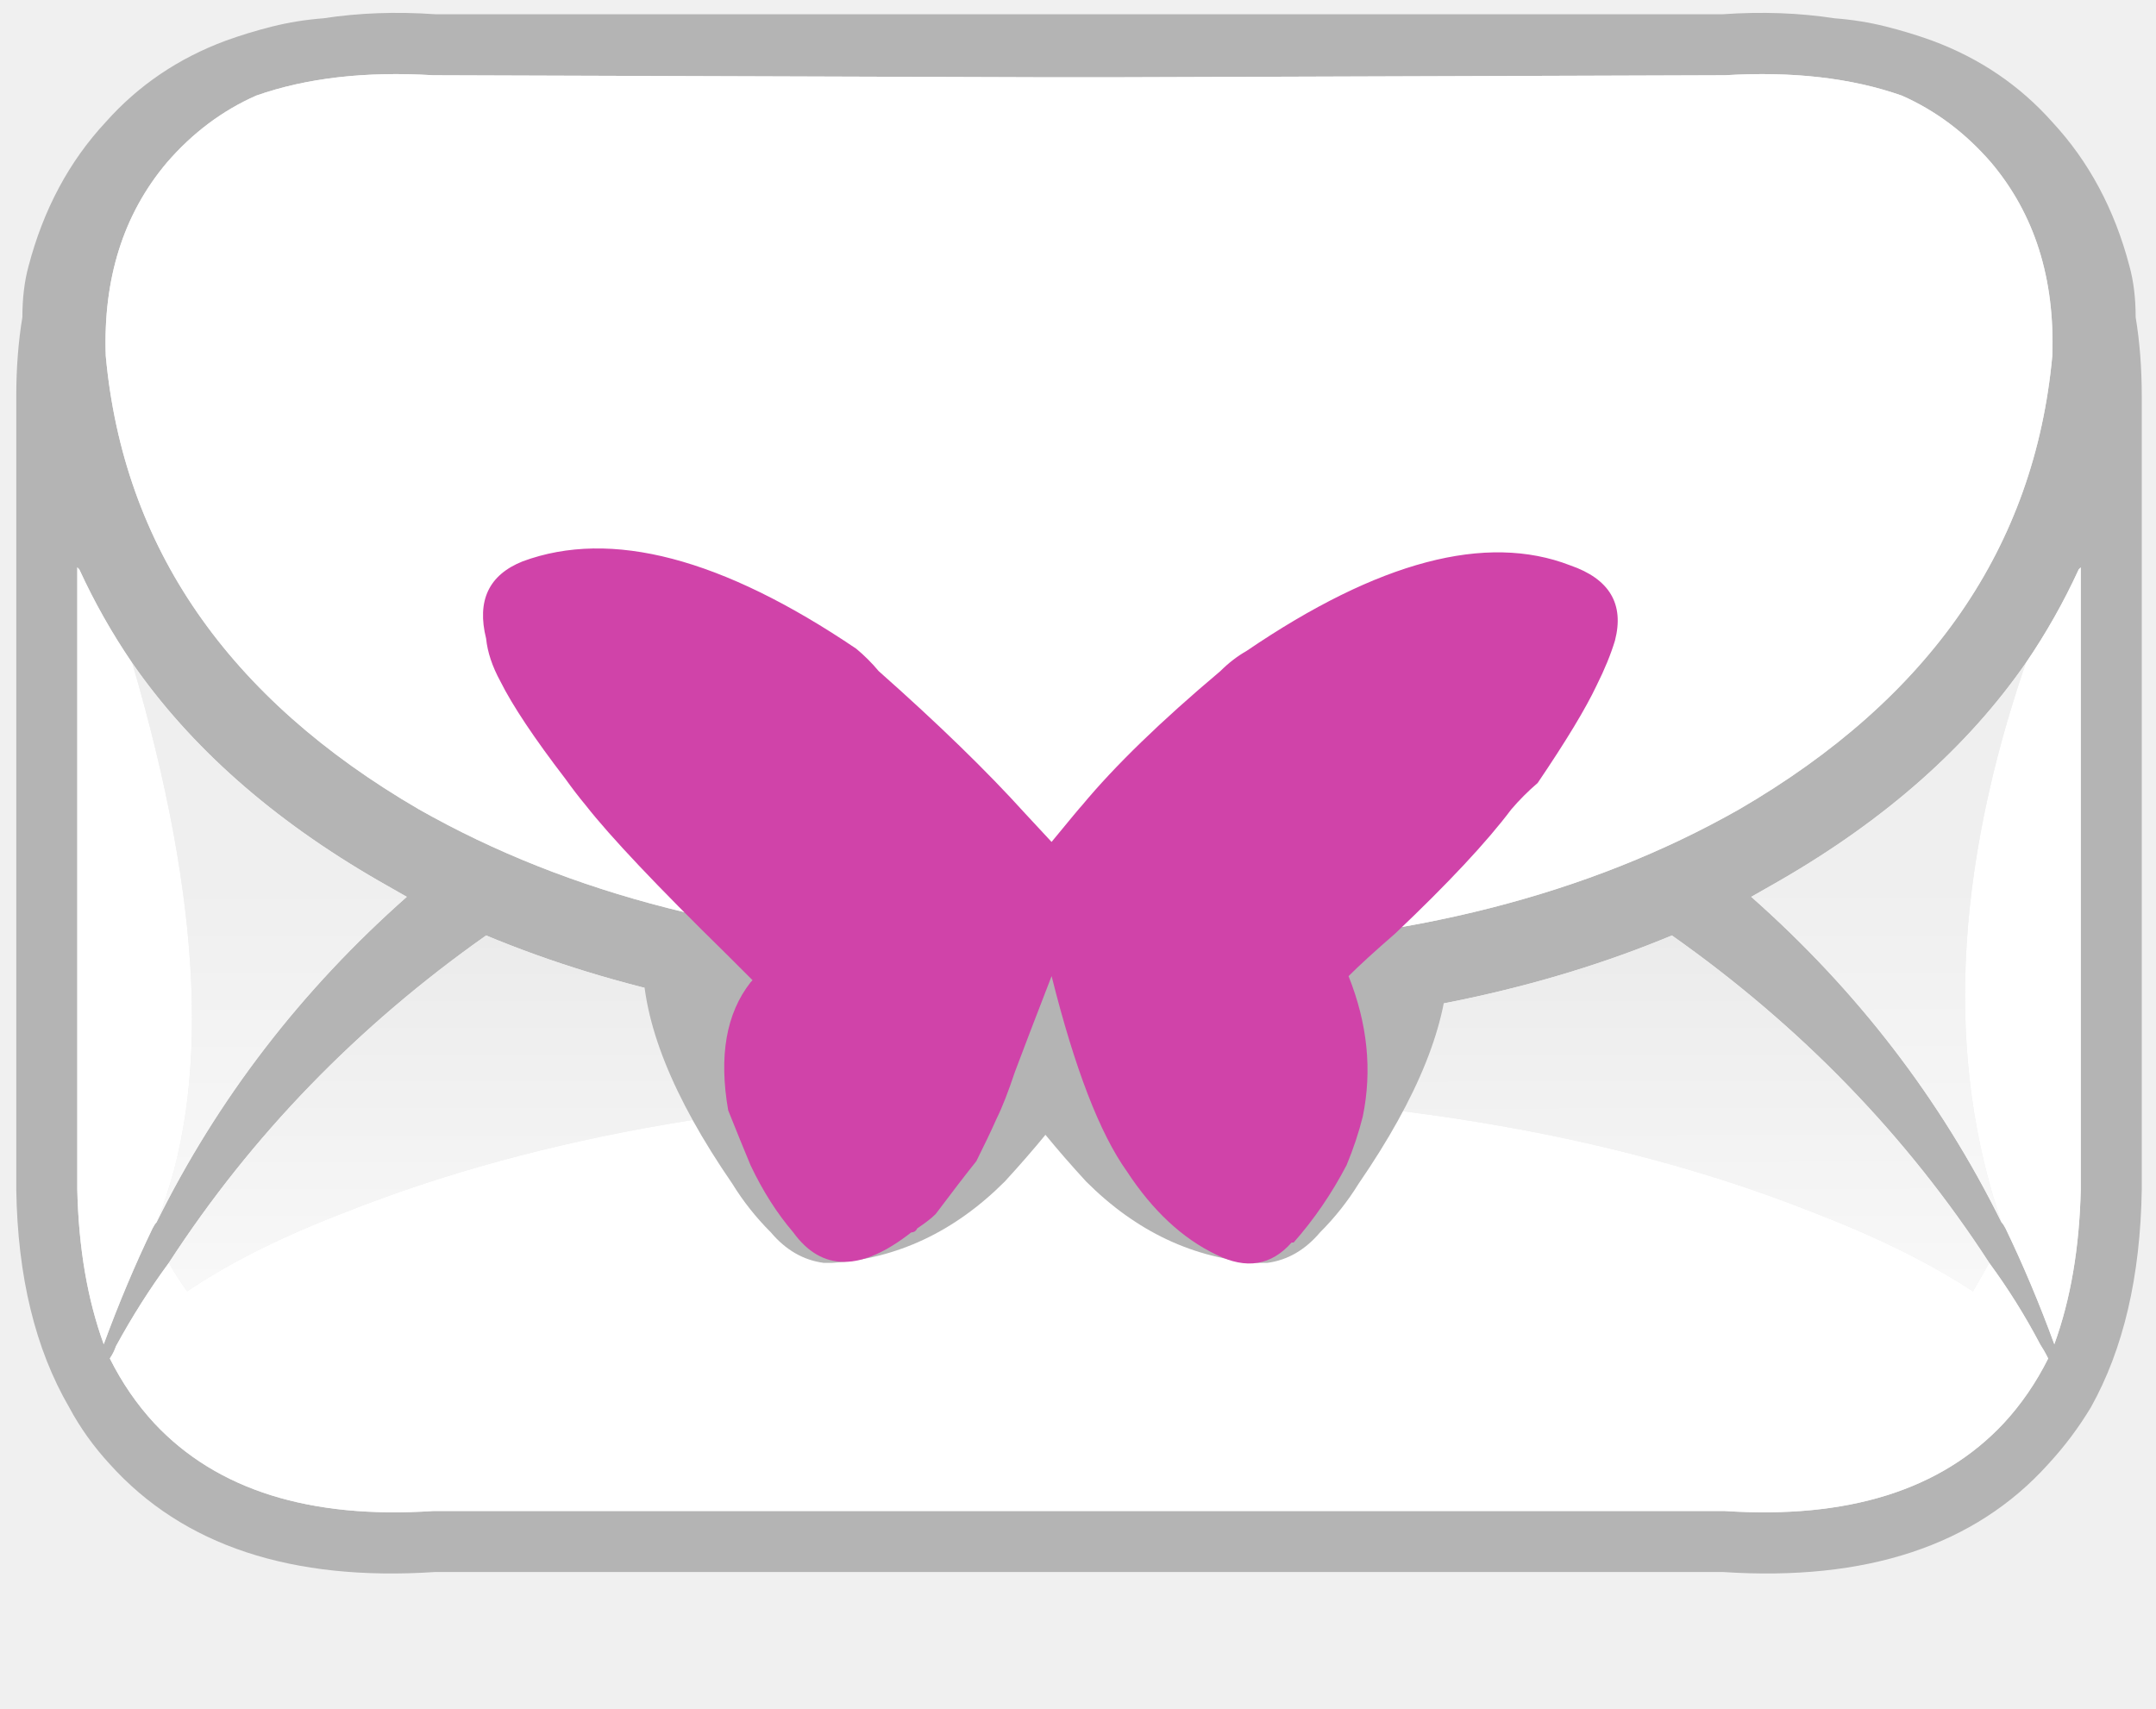
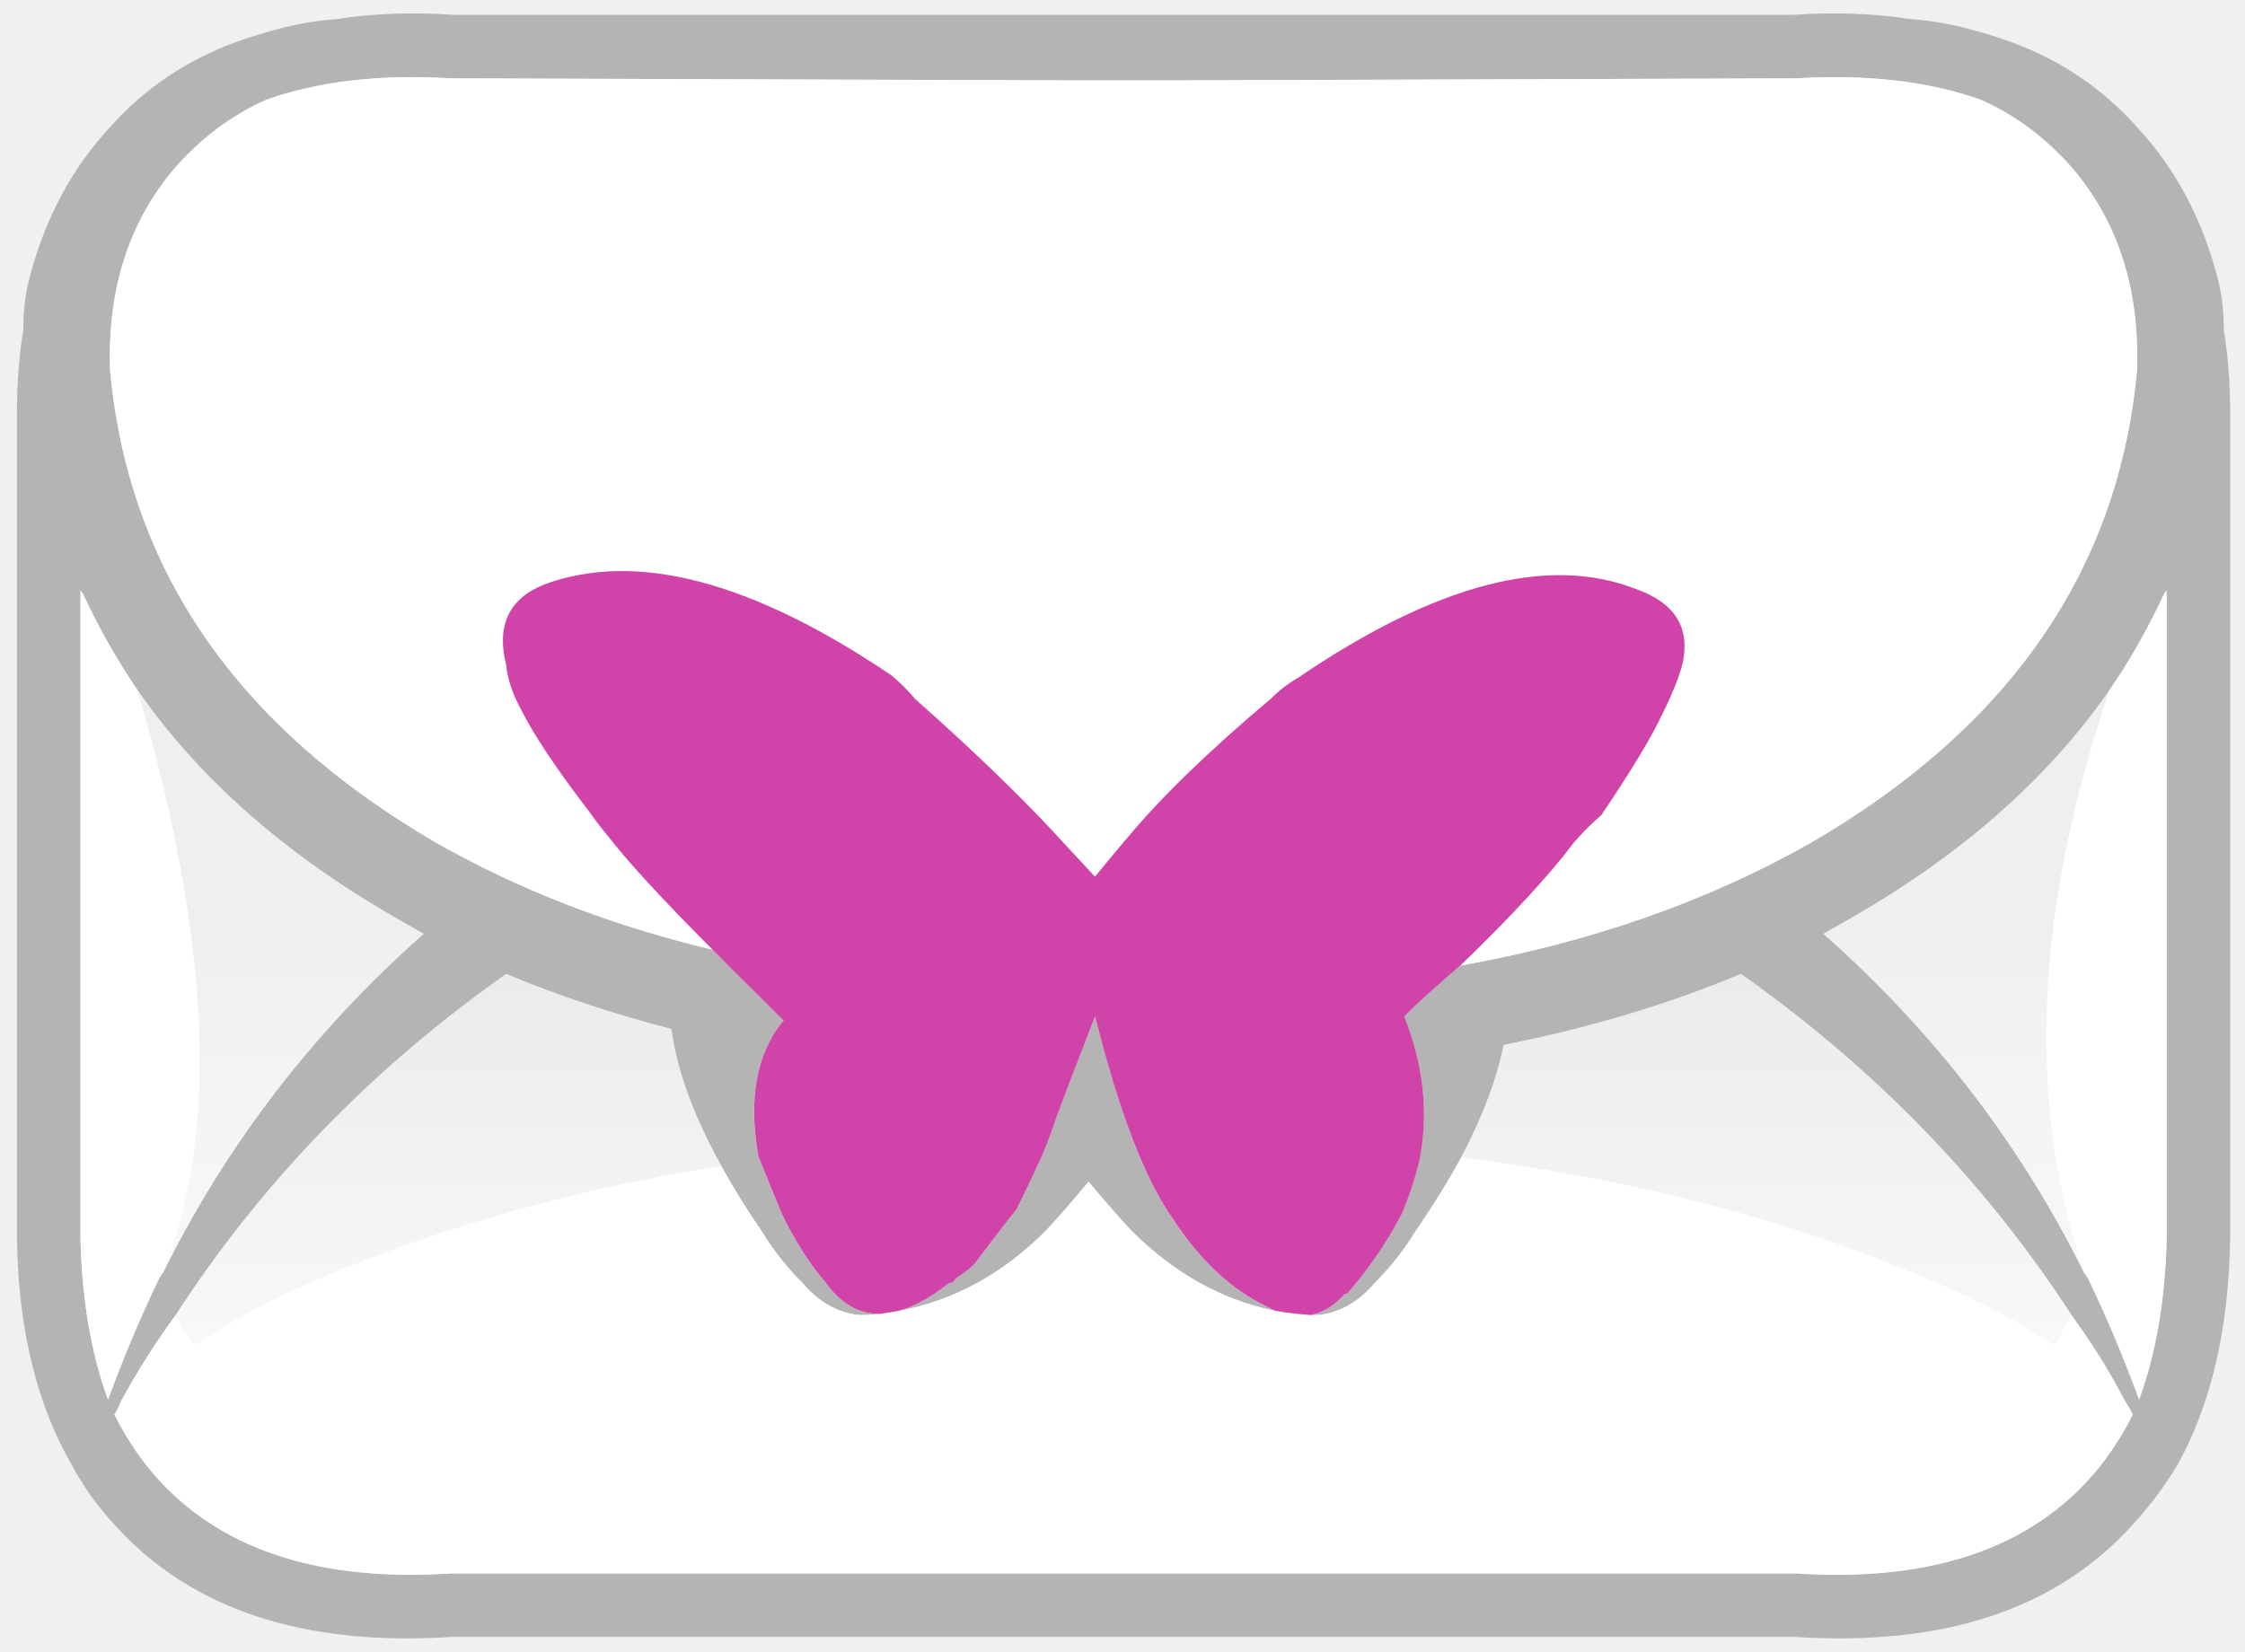
- <svg xmlns="http://www.w3.org/2000/svg" version="1.1" id="Layer_1" x="0px" y="0px" width="53px" height="42px" viewBox="0 0 53 42" enable-background="new 0 0 53 42" xml:space="preserve">
+ <svg xmlns="http://www.w3.org/2000/svg" version="1.1" id="Layer_1" x="0px" y="0px" width="53px" height="39px" viewBox="0 0 53 39" enable-background="new 0 0 53 39" xml:space="preserve">
  <g>
    <g>
-       <g>
-         <path fill-rule="evenodd" clip-rule="evenodd" fill="#B4B4B4" d="M52.65,9.75c0,0.3,0,0.6,0,0.9v18.6     c-0.034,2.134-0.45,3.917-1.25,5.35c-0.301,0.5-0.65,0.967-1.051,1.4c-1.8,2-4.466,2.884-8,2.65H10.7C7.167,38.884,4.5,38,2.7,36     c-0.4-0.434-0.733-0.9-1-1.4c-0.833-1.433-1.267-3.216-1.3-5.35v-18.6c0-0.3,0-0.6,0-0.9c0-0.7,0.05-1.35,0.15-1.95     c0-0.466,0.05-0.883,0.15-1.25c0.367-1.4,1-2.583,1.9-3.55c0.8-0.9,1.783-1.567,2.95-2C5.917,0.867,6.3,0.75,6.7,0.65     c0.4-0.1,0.816-0.167,1.25-0.2c0.867-0.133,1.783-0.167,2.75-0.1H42.35c0.967-0.067,1.884-0.033,2.75,0.1     c0.434,0.033,0.851,0.1,1.25,0.2c0.4,0.1,0.784,0.217,1.15,0.35c1.167,0.433,2.15,1.1,2.95,2c0.899,0.967,1.533,2.15,1.899,3.55     C52.45,6.917,52.5,7.333,52.5,7.8C52.6,8.4,52.65,9.05,52.65,9.75z M48.95,4c-0.634-0.733-1.367-1.283-2.2-1.65     c-1.233-0.434-2.684-0.6-4.35-0.5L27.3,1.9h-1.55l-15.1-0.05c-1.667-0.1-3.117,0.066-4.35,0.5C5.467,2.717,4.733,3.267,4.1,4     C3.033,5.267,2.533,6.85,2.6,8.75c0.433,4.7,3,8.417,7.7,11.15c3.7,2.1,8.15,3.234,13.35,3.4c0.267,0,0.533,0,0.8,0     c0.1,0,0.2,0,0.3,0c0.333,0,0.667,0,1,0c0.5,0,1.017,0,1.55,0c0.334,0,0.667,0,1,0c0.101,0,0.2,0,0.3,0c0.267,0,0.534,0,0.801,0     c5.199-0.166,9.649-1.3,13.35-3.4c4.7-2.733,7.267-6.45,7.7-11.15C50.517,6.85,50.017,5.267,48.95,4z M49.8,16.3     c-1.434,2.067-3.45,3.85-6.05,5.351c-0.233,0.133-0.467,0.267-0.7,0.399c2.601,2.3,4.65,4.967,6.15,8     c0.033,0.033,0.066,0.084,0.1,0.15c0.434,0.899,0.834,1.85,1.2,2.85c0.4-1.1,0.616-2.366,0.65-3.8v-15.3L51.1,14     C50.733,14.8,50.3,15.567,49.8,16.3z M4.15,31.05c-0.467,0.634-0.9,1.316-1.3,2.05C2.817,33.2,2.767,33.3,2.7,33.4     C3,34,3.367,34.533,3.8,35c1.534,1.634,3.817,2.35,6.85,2.15H42.4c3.033,0.199,5.316-0.517,6.85-2.15c0.434-0.467,0.8-1,1.1-1.6     c-0.066-0.134-0.133-0.25-0.199-0.351c-0.367-0.7-0.784-1.366-1.25-2c-2.034-3.133-4.634-5.816-7.801-8.05     c-3.199,1.333-6.85,2.1-10.949,2.3c-0.334,0-0.65,0-0.95,0H28.6c-0.1,0-0.199,0-0.3,0c-0.333,0-0.666,0-1,0     c-0.533,0-1.05,0-1.55,0c-0.333,0-0.667,0-1,0c-0.1,0-0.2,0-0.3,0h-0.6c-0.3,0-0.617,0-0.95,0c-4.1-0.2-7.75-0.967-10.95-2.3     C8.783,25.233,6.183,27.917,4.15,31.05z M3.25,16.3c-0.5-0.733-0.933-1.5-1.3-2.3L1.9,13.95v15.3c0.033,1.434,0.25,2.7,0.65,3.8     c0.367-1,0.767-1.95,1.2-2.85c0.033-0.066,0.067-0.117,0.1-0.15c1.5-3.033,3.55-5.7,6.15-8c-0.233-0.133-0.467-0.267-0.7-0.399     C6.7,20.15,4.683,18.367,3.25,16.3z" />
-         <path fill-rule="evenodd" clip-rule="evenodd" fill="#FFFFFF" d="M48.95,4c1.066,1.267,1.566,2.85,1.5,4.75     c-0.434,4.7-3,8.417-7.7,11.15c-3.7,2.1-8.15,3.234-13.35,3.4c-0.267,0-0.534,0-0.801,0c-0.1,0-0.199,0-0.3,0     c-0.333,0-0.666,0-1,0c-0.533,0-1.05,0-1.55,0c-0.333,0-0.667,0-1,0c-0.1,0-0.2,0-0.3,0c-0.267,0-0.534,0-0.8,0     C18.45,23.134,14,22,10.3,19.9c-4.7-2.733-7.267-6.45-7.7-11.15C2.533,6.85,3.033,5.267,4.1,4c0.633-0.733,1.367-1.283,2.2-1.65     c1.233-0.434,2.684-0.6,4.35-0.5l15.1,0.05h1.55L42.4,1.85c1.666-0.1,3.116,0.066,4.35,0.5C47.583,2.717,48.316,3.267,48.95,4z      M4.15,31.05c0.133,0.233,0.283,0.467,0.45,0.7c1.033-0.7,2.333-1.35,3.9-1.95c4.8-1.899,10.55-2.883,17.25-2.95     c0.267,0,0.533,0,0.8,0c7.033,0,13.033,0.983,18,2.95c1.566,0.601,2.884,1.25,3.95,1.95c0.134-0.233,0.267-0.467,0.4-0.7     c0.466,0.634,0.883,1.3,1.25,2c0.066,0.101,0.133,0.217,0.199,0.351c-0.3,0.6-0.666,1.133-1.1,1.6     c-1.533,1.634-3.816,2.35-6.85,2.15H10.65C7.617,37.35,5.333,36.634,3.8,35c-0.433-0.467-0.8-1-1.1-1.6     C2.767,33.3,2.817,33.2,2.85,33.1C3.25,32.366,3.683,31.684,4.15,31.05z M49.8,16.3c0.5-0.733,0.934-1.5,1.3-2.3l0.051-0.05v15.3     c-0.034,1.434-0.25,2.7-0.65,3.8c-0.366-1-0.767-1.95-1.2-2.85c-0.033-0.066-0.066-0.117-0.1-0.15     C47.833,26.05,48.033,21.467,49.8,16.3z M3.25,16.3c1.733,5.9,1.933,10.483,0.6,13.75c-0.033,0.033-0.067,0.084-0.1,0.15     c-0.433,0.899-0.833,1.85-1.2,2.85c-0.4-1.1-0.617-2.366-0.65-3.8v-15.3L1.95,14C2.317,14.8,2.75,15.567,3.25,16.3z" />
-         <linearGradient id="SVGID_1_" gradientUnits="userSpaceOnUse" x1="-36.188" y1="46.427" x2="-21.689" y2="46.427" gradientTransform="matrix(6.896552e-005 -1 1 -0.001 1.816579e-004 -1.029018e-004)">
-           <stop offset="0" style="stop-color:#FFFFFF" />
-           <stop offset="1" style="stop-color:#EFEFEF" />
-         </linearGradient>
-         <path fill-rule="evenodd" clip-rule="evenodd" fill="url(#SVGID_1_)" d="M49.8,16.3c-1.767,5.167-1.967,9.75-0.6,13.75     c-1.5-3.033-3.55-5.7-6.15-8c0.233-0.133,0.467-0.267,0.7-0.399C46.35,20.15,48.366,18.367,49.8,16.3z" />
-         <linearGradient id="SVGID_2_" gradientUnits="userSpaceOnUse" x1="-36.188" y1="37.328" x2="-21.689" y2="37.328" gradientTransform="matrix(6.896552e-005 -1 1 -0.001 1.816579e-004 -1.029018e-004)">
-           <stop offset="0" style="stop-color:#FFFFFF" />
-           <stop offset="1" style="stop-color:#E9E9E9" />
-         </linearGradient>
-         <path fill-rule="evenodd" clip-rule="evenodd" fill="url(#SVGID_2_)" d="M25.75,26.85V25.3c0.5,0,1.017,0,1.55,0     c0.334,0,0.667,0,1,0c0.101,0,0.2,0,0.3,0H29.2c0.3,0,0.616,0,0.95,0c4.1-0.2,7.75-0.967,10.949-2.3     c3.167,2.233,5.767,4.917,7.801,8.05c-0.134,0.233-0.267,0.467-0.4,0.7c-1.066-0.7-2.384-1.35-3.95-1.95     c-4.967-1.967-10.967-2.95-18-2.95C26.283,26.85,26.017,26.85,25.75,26.85z" />
-         <linearGradient id="SVGID_3_" gradientUnits="userSpaceOnUse" x1="14.95" y1="36.15" x2="14.95" y2="21.65">
-           <stop offset="0" style="stop-color:#FFFFFF" />
-           <stop offset="1" style="stop-color:#E9E9E9" />
-         </linearGradient>
-         <path fill-rule="evenodd" clip-rule="evenodd" fill="url(#SVGID_3_)" d="M4.15,31.05c2.033-3.133,4.633-5.816,7.8-8.05     c3.2,1.333,6.85,2.1,10.95,2.3c0.333,0,0.65,0,0.95,0h0.6c0.1,0,0.2,0,0.3,0c0.333,0,0.667,0,1,0v1.55     C19.05,26.917,13.3,27.9,8.5,29.8c-1.567,0.601-2.867,1.25-3.9,1.95C4.433,31.517,4.283,31.283,4.15,31.05z" />
-         <linearGradient id="SVGID_4_" gradientUnits="userSpaceOnUse" x1="6.625" y1="36.15" x2="6.625" y2="21.65">
-           <stop offset="0" style="stop-color:#FFFFFF" />
-           <stop offset="1" style="stop-color:#EFEFEF" />
-         </linearGradient>
-         <path fill-rule="evenodd" clip-rule="evenodd" fill="url(#SVGID_4_)" d="M3.85,30.05c1.333-3.267,1.133-7.85-0.6-13.75     c1.433,2.067,3.45,3.85,6.05,5.351c0.233,0.133,0.467,0.267,0.7,0.399C7.4,24.35,5.35,27.017,3.85,30.05z" />
-       </g>
-     </g>
-     <g>
-       <path fill-rule="evenodd" clip-rule="evenodd" fill="#B4B4B4" d="M33.4,29.1c-0.268,0.434-0.584,0.834-0.95,1.2    c-0.367,0.434-0.8,0.684-1.3,0.75c-0.067,0-0.134,0-0.2,0c-1.601-0.1-3.017-0.767-4.25-2c-0.367-0.399-0.7-0.783-1-1.149    c-0.3,0.366-0.634,0.75-1,1.149c-1.233,1.233-2.65,1.9-4.25,2c-0.067,0-0.134,0-0.2,0c-0.5-0.066-0.934-0.316-1.3-0.75    c-0.367-0.366-0.684-0.767-0.95-1.2c-1.467-2.133-2.2-3.966-2.2-5.5l9.9,0.25L35.6,23.6C35.6,25.134,34.866,26.967,33.4,29.1z" />
-     </g>
-     <g>
-       <path fill-rule="evenodd" clip-rule="evenodd" fill="#D043A9" d="M21.6,16.5c1.467,1.3,2.667,2.467,3.6,3.5l0.65,0.7    c0.466-0.567,0.716-0.867,0.75-0.9c0.801-0.966,1.934-2.066,3.4-3.3c0.2-0.2,0.417-0.367,0.65-0.5c3.233-2.2,5.883-2.9,7.949-2.1    c0.967,0.333,1.334,0.95,1.101,1.85c-0.101,0.333-0.25,0.7-0.45,1.1c-0.267,0.566-0.75,1.367-1.45,2.4    c-0.233,0.2-0.45,0.417-0.649,0.65c-0.601,0.8-1.551,1.817-2.851,3.05c-0.5,0.434-0.883,0.783-1.149,1.05    c0.466,1.167,0.583,2.316,0.35,3.45c-0.1,0.399-0.233,0.8-0.4,1.2c-0.366,0.699-0.8,1.333-1.3,1.899h-0.05    c-0.5,0.566-1.116,0.667-1.85,0.3c-0.834-0.399-1.567-1.083-2.2-2.05c-0.667-0.934-1.283-2.533-1.85-4.8    c-0.4,1.033-0.7,1.816-0.9,2.35c-0.167,0.5-0.317,0.884-0.45,1.15c-0.133,0.3-0.3,0.65-0.5,1.05c-0.267,0.334-0.6,0.767-1,1.3    c-0.1,0.101-0.25,0.217-0.45,0.351c-0.033,0.066-0.083,0.1-0.15,0.1c-1.233,0.967-2.2,0.967-2.9,0    c-0.4-0.467-0.75-1.017-1.05-1.649c-0.167-0.4-0.35-0.851-0.55-1.351c-0.233-1.333-0.05-2.383,0.55-3.149L18.5,24.1    c-0.2-0.199-0.417-0.416-0.65-0.649c-1.7-1.667-2.85-2.883-3.45-3.65c-0.167-0.2-0.333-0.417-0.5-0.65c-0.767-1-1.3-1.8-1.6-2.4    c-0.2-0.367-0.316-0.717-0.35-1.05c-0.233-0.934,0.066-1.567,0.9-1.9c2.167-0.8,4.9-0.083,8.2,2.15    C21.25,16.117,21.433,16.3,21.6,16.5z" />
+       <path fill-rule="evenodd" clip-rule="evenodd" fill="#B4B4B4" d="M30.1,30.95c-1.255-0.255-2.388-0.889-3.399-1.9    c-0.367-0.399-0.7-0.783-1-1.149c-0.3,0.366-0.633,0.75-1,1.149c-1.033,1.033-2.191,1.666-3.475,1.9    c0.356-0.099,0.748-0.315,1.175-0.65c0.067,0,0.117-0.033,0.15-0.1c0.2-0.134,0.35-0.25,0.45-0.351c0.4-0.533,0.733-0.966,1-1.3    c0.2-0.399,0.367-0.75,0.5-1.05c0.133-0.267,0.283-0.65,0.45-1.15c0.2-0.533,0.5-1.316,0.9-2.35c0.567,2.267,1.183,3.866,1.85,4.8    c0.633,0.967,1.366,1.65,2.2,2.05C29.97,30.885,30.036,30.918,30.1,30.95z M30.95,31.05c0.293-0.061,0.56-0.228,0.8-0.5h0.05    c0.5-0.566,0.934-1.2,1.3-1.899c0.167-0.4,0.301-0.801,0.4-1.2c0.233-1.134,0.116-2.283-0.35-3.45    c0.267-0.267,0.649-0.616,1.149-1.05c0.057-0.054,0.115-0.104,0.175-0.15c3.081-0.551,5.84-1.518,8.275-2.9    c4.7-2.733,7.267-6.45,7.7-11.15c0.066-1.9-0.434-3.483-1.5-4.75c-0.634-0.733-1.367-1.283-2.2-1.65    c-1.233-0.434-2.684-0.6-4.35-0.5L27.3,1.9h-1.55l-15.1-0.05c-1.667-0.1-3.117,0.066-4.35,0.5C5.467,2.717,4.733,3.267,4.1,4    C3.033,5.267,2.533,6.85,2.6,8.75c0.433,4.7,3,8.417,7.7,11.15c1.962,1.114,4.137,1.956,6.525,2.525    c0.313,0.32,0.654,0.662,1.025,1.025c0.233,0.233,0.45,0.45,0.65,0.649l-0.05,0.051c-0.6,0.767-0.784,1.816-0.55,3.149    c0.2,0.5,0.383,0.95,0.55,1.351c0.3,0.633,0.65,1.183,1.05,1.649c0.354,0.489,0.779,0.73,1.275,0.726    c-0.109,0.01-0.217,0.018-0.325,0.024c-0.067,0-0.133,0-0.2,0c-0.5-0.066-0.933-0.316-1.3-0.75c-0.367-0.366-0.684-0.767-0.95-1.2    c-0.372-0.54-0.697-1.065-0.975-1.574c-0.658-1.186-1.049-2.261-1.175-3.226c-1.368-0.354-2.668-0.786-3.9-1.3    c-3.167,2.233-5.767,4.917-7.8,8.05c-0.467,0.634-0.9,1.316-1.3,2.05C2.817,33.2,2.767,33.3,2.7,33.4C3,34,3.367,34.533,3.8,35    c1.534,1.634,3.817,2.35,6.85,2.15H42.4c3.033,0.199,5.316-0.517,6.85-2.15c0.434-0.467,0.8-1,1.1-1.6    c-0.066-0.134-0.133-0.25-0.199-0.351c-0.367-0.7-0.784-1.366-1.25-2c-2.034-3.133-4.634-5.816-7.801-8.05    c-1.736,0.724-3.604,1.282-5.6,1.675c-0.163,0.811-0.497,1.693-1,2.65c-0.309,0.565-0.675,1.157-1.1,1.774    c-0.267,0.434-0.584,0.834-0.95,1.2c-0.367,0.434-0.8,0.684-1.3,0.75C31.083,31.05,31.017,31.05,30.95,31.05z M6.7,0.65    c0.4-0.1,0.816-0.167,1.25-0.2c0.867-0.133,1.783-0.167,2.75-0.1H42.35c0.967-0.067,1.884-0.033,2.75,0.1    c0.434,0.033,0.851,0.1,1.25,0.2c0.4,0.1,0.784,0.217,1.15,0.35c1.167,0.433,2.15,1.1,2.95,2c0.899,0.967,1.533,2.15,1.899,3.55    C52.45,6.917,52.5,7.333,52.5,7.8c0.1,0.6,0.15,1.25,0.15,1.95c0,0.3,0,0.6,0,0.9v18.6c-0.034,2.134-0.45,3.917-1.25,5.35    c-0.301,0.5-0.65,0.967-1.051,1.4c-1.8,2-4.466,2.884-8,2.65H10.7C7.167,38.884,4.5,38,2.7,36c-0.4-0.434-0.733-0.9-1-1.4    c-0.833-1.433-1.267-3.216-1.3-5.35v-18.6c0-0.3,0-0.6,0-0.9c0-0.7,0.05-1.35,0.15-1.95c0-0.466,0.05-0.883,0.15-1.25    c0.367-1.4,1-2.583,1.9-3.55c0.8-0.9,1.783-1.567,2.95-2C5.917,0.867,6.3,0.75,6.7,0.65z M3.85,30.05c1.5-3.033,3.55-5.7,6.15-8    c-0.233-0.133-0.467-0.267-0.7-0.399c-2.6-1.5-4.617-3.284-6.05-5.351c-0.5-0.733-0.933-1.5-1.3-2.3L1.9,13.95v15.3    c0.033,1.434,0.25,2.7,0.65,3.8c0.367-1,0.767-1.95,1.2-2.85C3.783,30.134,3.817,30.083,3.85,30.05z M49.8,16.3    c-1.434,2.067-3.45,3.851-6.05,5.351c-0.233,0.133-0.467,0.267-0.7,0.399c2.601,2.3,4.65,4.967,6.15,8    c0.033,0.033,0.066,0.084,0.1,0.15c0.434,0.899,0.834,1.85,1.2,2.85c0.4-1.1,0.616-2.366,0.65-3.8v-15.3L51.1,14    C50.733,14.8,50.3,15.567,49.8,16.3z" />
+       <path fill-rule="evenodd" clip-rule="evenodd" fill="#FFFFFF" d="M34.475,22.8c1.21-1.168,2.102-2.135,2.676-2.9    c0.199-0.233,0.416-0.45,0.649-0.65c0.7-1.033,1.184-1.833,1.45-2.4c0.2-0.4,0.35-0.767,0.45-1.1    c0.233-0.9-0.134-1.517-1.101-1.85c-2.066-0.8-4.716-0.1-7.949,2.1c-0.233,0.133-0.45,0.3-0.65,0.5    c-1.467,1.233-2.6,2.333-3.4,3.3c-0.033,0.034-0.283,0.334-0.75,0.9L25.2,20c-0.934-1.033-2.133-2.2-3.6-3.5    c-0.167-0.2-0.35-0.383-0.55-0.55c-3.3-2.233-6.033-2.95-8.2-2.15c-0.833,0.333-1.133,0.967-0.9,1.9    c0.033,0.333,0.15,0.683,0.35,1.05c0.3,0.6,0.833,1.4,1.6,2.4c0.167,0.233,0.333,0.45,0.5,0.65c0.469,0.6,1.278,1.475,2.425,2.625    c-2.389-0.569-4.563-1.411-6.525-2.525c-4.7-2.733-7.267-6.45-7.7-11.15C2.533,6.85,3.033,5.267,4.1,4    c0.633-0.733,1.367-1.283,2.2-1.65c1.233-0.434,2.684-0.6,4.35-0.5l15.1,0.05h1.55L42.4,1.85c1.666-0.1,3.116,0.066,4.35,0.5    c0.833,0.367,1.566,0.917,2.2,1.65c1.066,1.267,1.566,2.85,1.5,4.75c-0.434,4.7-3,8.417-7.7,11.15    C40.314,21.282,37.556,22.249,34.475,22.8z M3.25,16.3c1.733,5.9,1.933,10.483,0.6,13.75c-0.033,0.033-0.067,0.084-0.1,0.15    c-0.433,0.899-0.833,1.85-1.2,2.85c-0.4-1.1-0.617-2.366-0.65-3.8v-15.3L1.95,14C2.317,14.8,2.75,15.567,3.25,16.3z M49.2,30.05    c-1.367-4-1.167-8.583,0.6-13.75c0.5-0.733,0.934-1.5,1.3-2.3l0.051-0.05v15.3c-0.034,1.434-0.25,2.7-0.65,3.8    c-0.366-1-0.767-1.95-1.2-2.85C49.267,30.134,49.233,30.083,49.2,30.05z M4.15,31.05c0.133,0.233,0.283,0.467,0.45,0.7    c1.033-0.7,2.333-1.35,3.9-1.95c2.57-1.018,5.412-1.775,8.525-2.274C17.303,28.034,17.628,28.56,18,29.1    c0.267,0.434,0.583,0.834,0.95,1.2c0.367,0.434,0.8,0.684,1.3,0.75c0.067,0,0.133,0,0.2,0c0.107-0.007,0.216-0.015,0.325-0.024    c0.15-0.021,0.3-0.046,0.45-0.075c1.284-0.234,2.442-0.867,3.475-1.9c0.367-0.399,0.7-0.783,1-1.149c0.3,0.366,0.633,0.75,1,1.149    c1.012,1.012,2.145,1.646,3.399,1.9c0.272,0.048,0.547,0.081,0.825,0.1h0.025c0.066,0,0.133,0,0.2,0    c0.5-0.066,0.933-0.316,1.3-0.75c0.366-0.366,0.684-0.767,0.95-1.2c0.425-0.617,0.791-1.209,1.1-1.774    c3.719,0.47,7.069,1.295,10.05,2.475c1.566,0.601,2.884,1.25,3.95,1.95c0.134-0.233,0.267-0.467,0.4-0.7    c0.466,0.634,0.883,1.3,1.25,2c0.066,0.101,0.133,0.217,0.199,0.351c-0.3,0.6-0.666,1.133-1.1,1.6    c-1.533,1.634-3.816,2.35-6.85,2.15H10.65C7.617,37.35,5.333,36.634,3.8,35c-0.433-0.467-0.8-1-1.1-1.6    C2.767,33.3,2.817,33.2,2.85,33.1C3.25,32.366,3.683,31.684,4.15,31.05z" />
+       <linearGradient id="SVGID_1_" gradientUnits="userSpaceOnUse" x1="-36.188" y1="46.427" x2="-21.689" y2="46.427" gradientTransform="matrix(6.896552e-005 -1 1 -0.001 1.817772e-004 -1.263395e-004)">
+         <stop offset="0" style="stop-color:#FFFFFF" />
+         <stop offset="1" style="stop-color:#EFEFEF" />
+       </linearGradient>
+       <path fill-rule="evenodd" clip-rule="evenodd" fill="url(#SVGID_1_)" d="M49.2,30.05c-1.5-3.033-3.55-5.7-6.15-8    c0.233-0.133,0.467-0.267,0.7-0.399c2.6-1.5,4.616-3.284,6.05-5.351C48.033,21.467,47.833,26.05,49.2,30.05z" />
+       <linearGradient id="SVGID_2_" gradientUnits="userSpaceOnUse" x1="-36.188" y1="41.703" x2="-21.689" y2="41.703" gradientTransform="matrix(6.896552e-005 -1 1 -0.001 1.817772e-004 -1.263395e-004)">
+         <stop offset="0" style="stop-color:#FFFFFF" />
+         <stop offset="1" style="stop-color:#E9E9E9" />
+       </linearGradient>
+       <path fill-rule="evenodd" clip-rule="evenodd" fill="url(#SVGID_2_)" d="M48.9,31.05c-0.134,0.233-0.267,0.467-0.4,0.7    c-1.066-0.7-2.384-1.35-3.95-1.95c-2.98-1.18-6.331-2.005-10.05-2.475c0.503-0.957,0.837-1.84,1-2.65    c1.996-0.393,3.863-0.951,5.6-1.675C44.267,25.233,46.866,27.917,48.9,31.05z" />
+       <linearGradient id="SVGID_3_" gradientUnits="userSpaceOnUse" x1="10.587" y1="36.15" x2="10.587" y2="21.65">
+         <stop offset="0" style="stop-color:#FFFFFF" />
+         <stop offset="1" style="stop-color:#E9E9E9" />
+       </linearGradient>
+       <path fill-rule="evenodd" clip-rule="evenodd" fill="url(#SVGID_3_)" d="M17.025,27.525C13.912,28.024,11.07,28.782,8.5,29.8    c-1.567,0.601-2.867,1.25-3.9,1.95c-0.167-0.233-0.317-0.467-0.45-0.7c2.033-3.133,4.633-5.816,7.8-8.05    c1.232,0.514,2.532,0.946,3.9,1.3C15.976,25.265,16.367,26.34,17.025,27.525z" />
+       <linearGradient id="SVGID_4_" gradientUnits="userSpaceOnUse" x1="6.625" y1="36.15" x2="6.625" y2="21.65">
+         <stop offset="0" style="stop-color:#FFFFFF" />
+         <stop offset="1" style="stop-color:#EFEFEF" />
+       </linearGradient>
+       <path fill-rule="evenodd" clip-rule="evenodd" fill="url(#SVGID_4_)" d="M3.85,30.05c1.333-3.267,1.133-7.85-0.6-13.75    C4.683,18.367,6.7,20.15,9.3,21.65c0.233,0.133,0.467,0.267,0.7,0.399C7.4,24.35,5.35,27.017,3.85,30.05z" />
+       <path fill-rule="evenodd" clip-rule="evenodd" fill="#D043A9" d="M34.475,22.8c-0.06,0.047-0.118,0.097-0.175,0.15    c-0.5,0.434-0.883,0.783-1.149,1.05c0.466,1.167,0.583,2.316,0.35,3.45c-0.1,0.399-0.233,0.8-0.4,1.2    c-0.366,0.699-0.8,1.333-1.3,1.899h-0.05c-0.24,0.272-0.507,0.439-0.8,0.5h-0.025c-0.278-0.019-0.553-0.052-0.825-0.1    c-0.063-0.032-0.13-0.065-0.199-0.101c-0.834-0.399-1.567-1.083-2.2-2.05c-0.667-0.934-1.283-2.533-1.85-4.8    c-0.4,1.033-0.7,1.816-0.9,2.35c-0.167,0.5-0.317,0.884-0.45,1.15c-0.133,0.3-0.3,0.65-0.5,1.05c-0.267,0.334-0.6,0.767-1,1.3    c-0.1,0.101-0.25,0.217-0.45,0.351c-0.033,0.066-0.083,0.1-0.15,0.1c-0.427,0.335-0.818,0.552-1.175,0.65    c-0.15,0.029-0.3,0.055-0.45,0.075c-0.496,0.005-0.921-0.236-1.275-0.726c-0.4-0.467-0.75-1.017-1.05-1.649    c-0.167-0.4-0.35-0.851-0.55-1.351c-0.233-1.333-0.05-2.383,0.55-3.149L18.5,24.1c-0.2-0.199-0.417-0.416-0.65-0.649    c-0.371-0.363-0.712-0.705-1.025-1.025c-1.147-1.15-1.956-2.025-2.425-2.625c-0.167-0.2-0.333-0.417-0.5-0.65    c-0.767-1-1.3-1.8-1.6-2.4c-0.2-0.367-0.316-0.717-0.35-1.05c-0.233-0.934,0.066-1.567,0.9-1.9c2.167-0.8,4.9-0.083,8.2,2.15    c0.2,0.167,0.383,0.35,0.55,0.55c1.467,1.3,2.667,2.467,3.6,3.5l0.65,0.7c0.466-0.566,0.716-0.867,0.75-0.9    c0.801-0.966,1.934-2.066,3.4-3.3c0.2-0.2,0.417-0.367,0.65-0.5c3.233-2.2,5.883-2.9,7.949-2.1c0.967,0.333,1.334,0.95,1.101,1.85    c-0.101,0.333-0.25,0.7-0.45,1.1c-0.267,0.566-0.75,1.367-1.45,2.4c-0.233,0.2-0.45,0.417-0.649,0.65    C36.576,20.665,35.685,21.632,34.475,22.8z" />
    </g>
  </g>
</svg>
